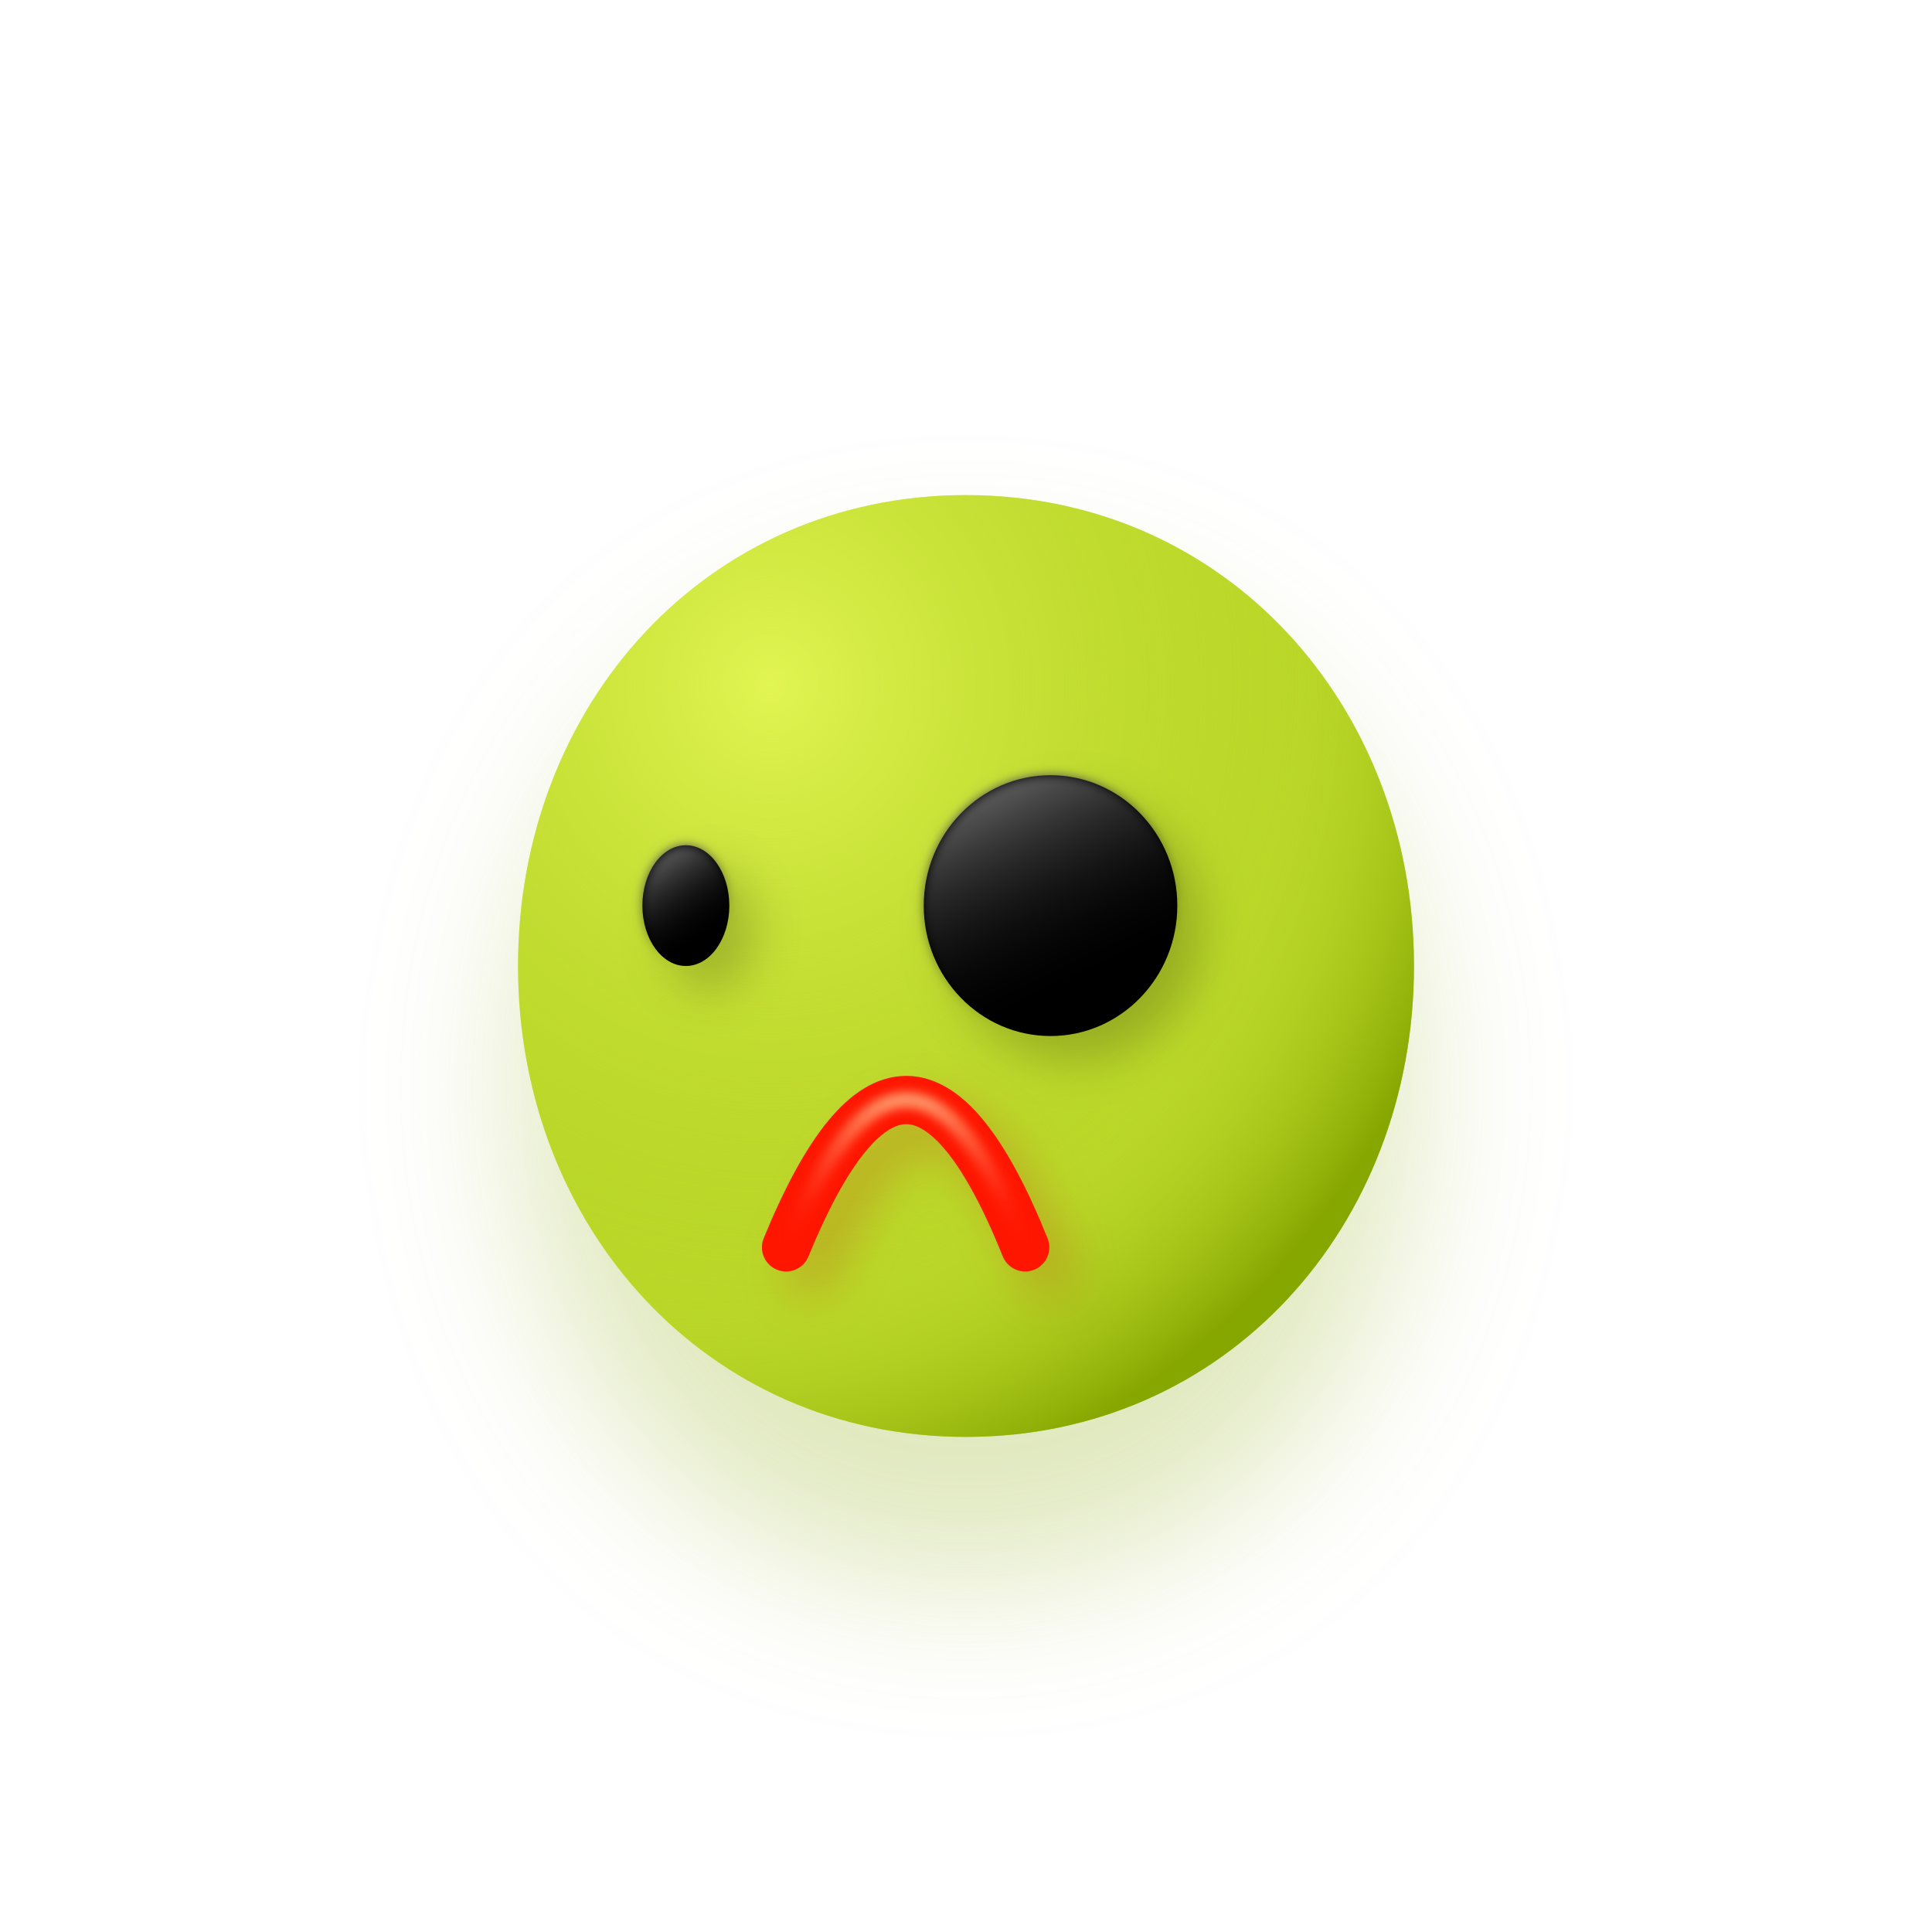
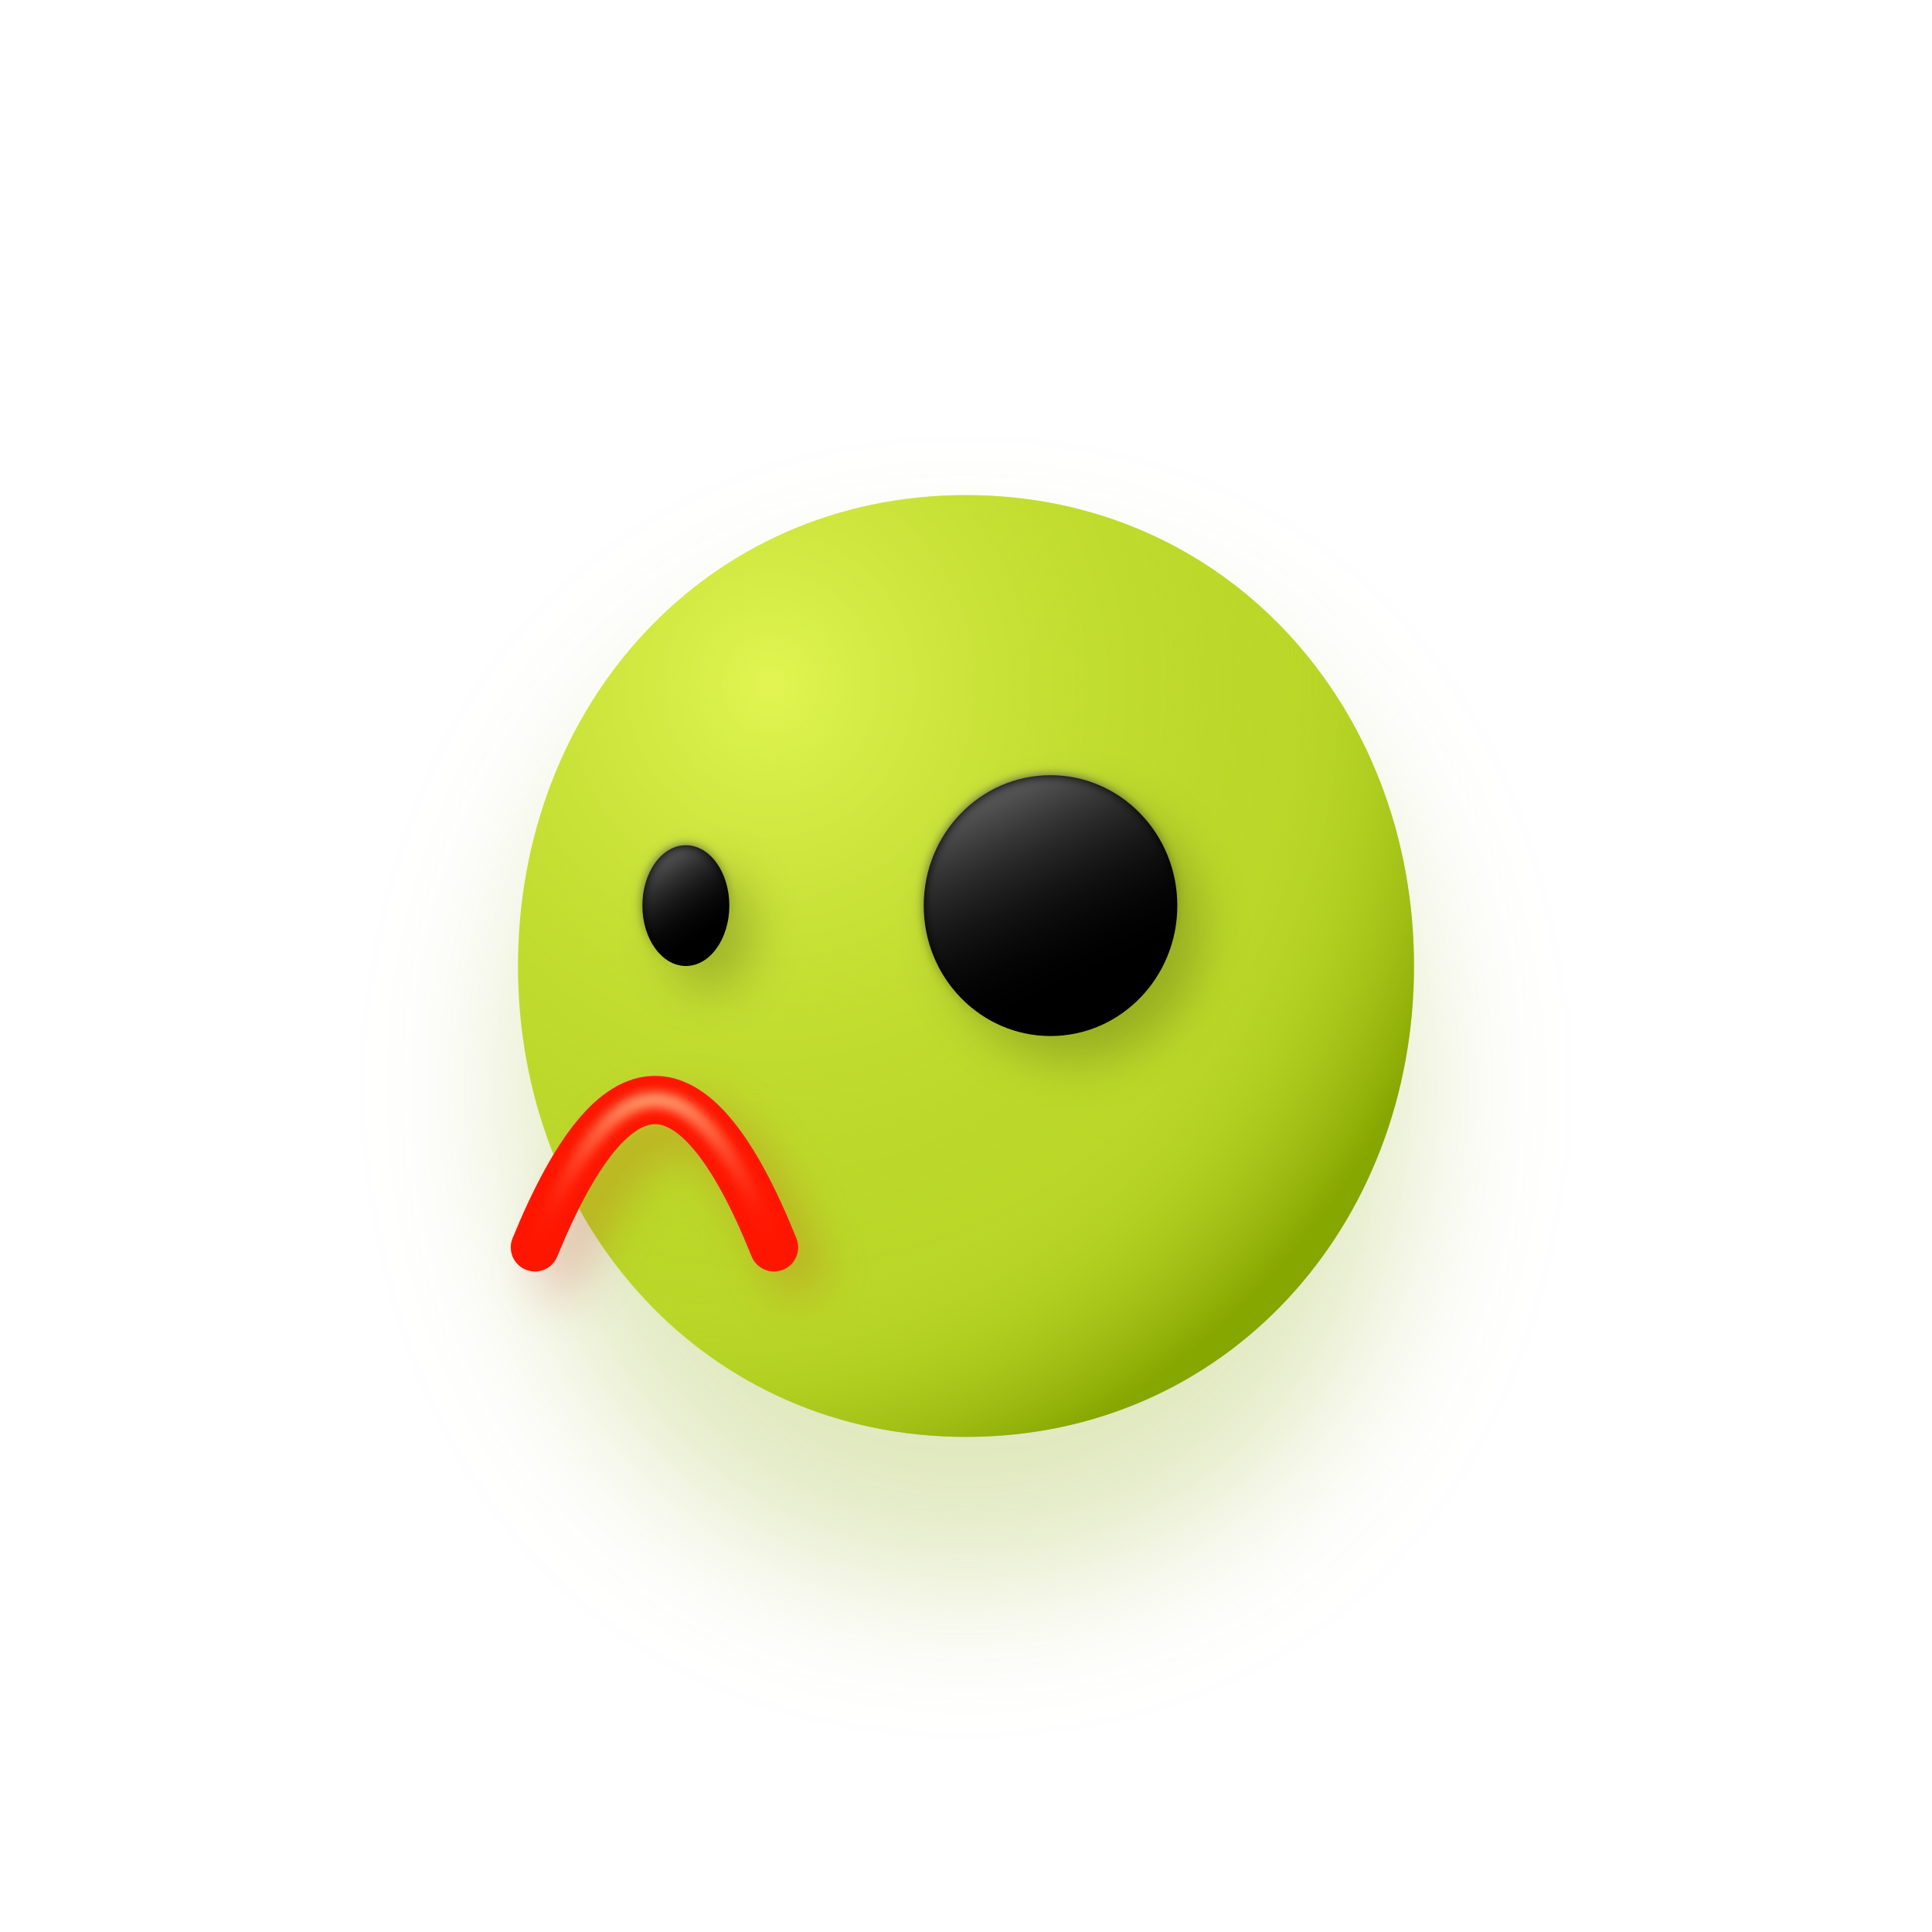
<svg xmlns="http://www.w3.org/2000/svg" version="1.1" viewBox="0 0 800 800">
  <defs>
    <radialGradient id="ccclaymoji-grad-dark" r="93%" cx="20%" cy="20%">
      <stop offset="70%" stop-color="hsl(70, 69%, 50%)" stop-opacity="0" />
      <stop offset="97%" stop-color="#86a600" stop-opacity="1" />
    </radialGradient>
    <radialGradient id="ccclaymoji-grad-light" r="65%" cx="28%" cy="20%">
      <stop offset="0%" stop-color="#efff61" stop-opacity="0.75" />
      <stop offset="100%" stop-color="hsl(70, 69%, 50%)" stop-opacity="0" />
    </radialGradient>
    <filter id="ccclaymoji-blur" x="-100%" y="-100%" width="400%" height="400%" filterUnits="objectBoundingBox" primitiveUnits="userSpaceOnUse" color-interpolation-filters="sRGB">
      <feGaussianBlur stdDeviation="30" x="0%" y="0%" width="100%" height="100%" in="SourceGraphic" edgeMode="none" result="blur" />
    </filter>
    <filter id="inner-blur" x="-100%" y="-100%" width="400%" height="400%" filterUnits="objectBoundingBox" primitiveUnits="userSpaceOnUse" color-interpolation-filters="sRGB">
      <feGaussianBlur stdDeviation="2" x="0%" y="0%" width="100%" height="100%" in="SourceGraphic" edgeMode="none" result="blur" />
    </filter>
    <filter id="eye-shadow" x="-100%" y="-100%" width="400%" height="400%" filterUnits="objectBoundingBox" primitiveUnits="userSpaceOnUse" color-interpolation-filters="sRGB">
      <feDropShadow stdDeviation="10" dx="10" dy="10" flood-color="#000000" flood-opacity="0.2" x="0%" y="0%" width="100%" height="100%" result="dropShadow" />
    </filter>
    <linearGradient gradientTransform="rotate(-25)" id="eye-light" x1="50%" y1="0%" x2="50%" y2="100%">
      <stop offset="20%" stop-color="#555555" stop-opacity="1" />
      <stop offset="100%" stop-color="black" stop-opacity="0" />
    </linearGradient>
    <linearGradient id="mouth-light" x1="50%" y1="0%" x2="50%" y2="100%">
      <stop offset="0%" stop-color="#ff9667" stop-opacity="1" />
      <stop offset="100%" stop-color="hsl(3, 100%, 51%)" stop-opacity="0" />
    </linearGradient>
    <filter id="mouth-shadow" x="-100%" y="-100%" width="400%" height="400%" filterUnits="objectBoundingBox" primitiveUnits="userSpaceOnUse" color-interpolation-filters="sRGB">
      <feDropShadow stdDeviation="10" dx="10" dy="10" flood-color="#c20000" flood-opacity="0.2" x="0%" y="0%" width="100%" height="100%" result="dropShadow" />
    </filter>
  </defs>
  <g stroke-linecap="round">
    <path d="M585.5 450C585.5 563.495 513.495 655.5 400 655.5C286.505 655.5 214.5 563.495 214.5 450C214.5 336.505 286.505 244.5 400 244.5C513.495 244.5 585.5 336.505 585.5 450Z " fill="#86a600" opacity="0.25" filter="url(#ccclaymoji-blur)" />
    <path d="M585.5 400C585.5 507.69 507.69 594.988 400 594.988C292.311 594.988 214.5 507.69 214.5 400C214.5 292.311 292.311 205.012 400 205.012C507.69 205.012 585.5 292.311 585.5 400Z " fill="hsl(70, 69%, 50%)" />
    <path d="M585.5 400C585.5 507.69 507.69 594.988 400 594.988C292.311 594.988 214.5 507.69 214.5 400C214.5 292.311 292.311 205.012 400 205.012C507.69 205.012 585.5 292.311 585.5 400Z " fill="url(#ccclaymoji-grad-dark)" />
    <path d="M585.5 400C585.5 507.69 507.69 594.988 400 594.988C292.311 594.988 214.5 507.69 214.5 400C214.5 292.311 292.311 205.012 400 205.012C507.69 205.012 585.5 292.311 585.5 400Z " fill="url(#ccclaymoji-grad-light)" />
    <ellipse rx="18" ry="25" cx="284" cy="375" fill="black" filter="url(#eye-shadow)" />
    <ellipse rx="18" ry="25" cx="284" cy="375" fill="url(#eye-light)" filter="url(#inner-blur)" />
    <ellipse rx="52.5" ry="54" cx="435" cy="375" fill="black" filter="url(#eye-shadow)" />
    <ellipse rx="52.5" ry="54" cx="435" cy="375" fill="url(#eye-light)" filter="url(#inner-blur)" />
-     <path d="M325.5 516.5Q375.5 394.5 424.5 516.5 " stroke-width="20" stroke="hsl(3, 100%, 51%)" fill="none" filter="url(#mouth-shadow)" />
-     <path d="M325.5 516.5Q375.5 394.5 424.5 516.5 " stroke-width="6.667" stroke="url(#mouth-light)" fill="none" filter="url(#inner-blur)" />
+     <path d="M221.5 516.5Q271.5 394.5 320.5 516.5 " stroke-width="20" stroke="hsl(3, 100%, 51%)" fill="none" filter="url(#mouth-shadow)" />
+     <path d="M221.5 516.5Q271.5 394.5 320.5 516.5 " stroke-width="6.667" stroke="url(#mouth-light)" fill="none" filter="url(#inner-blur)" />
  </g>
</svg>
